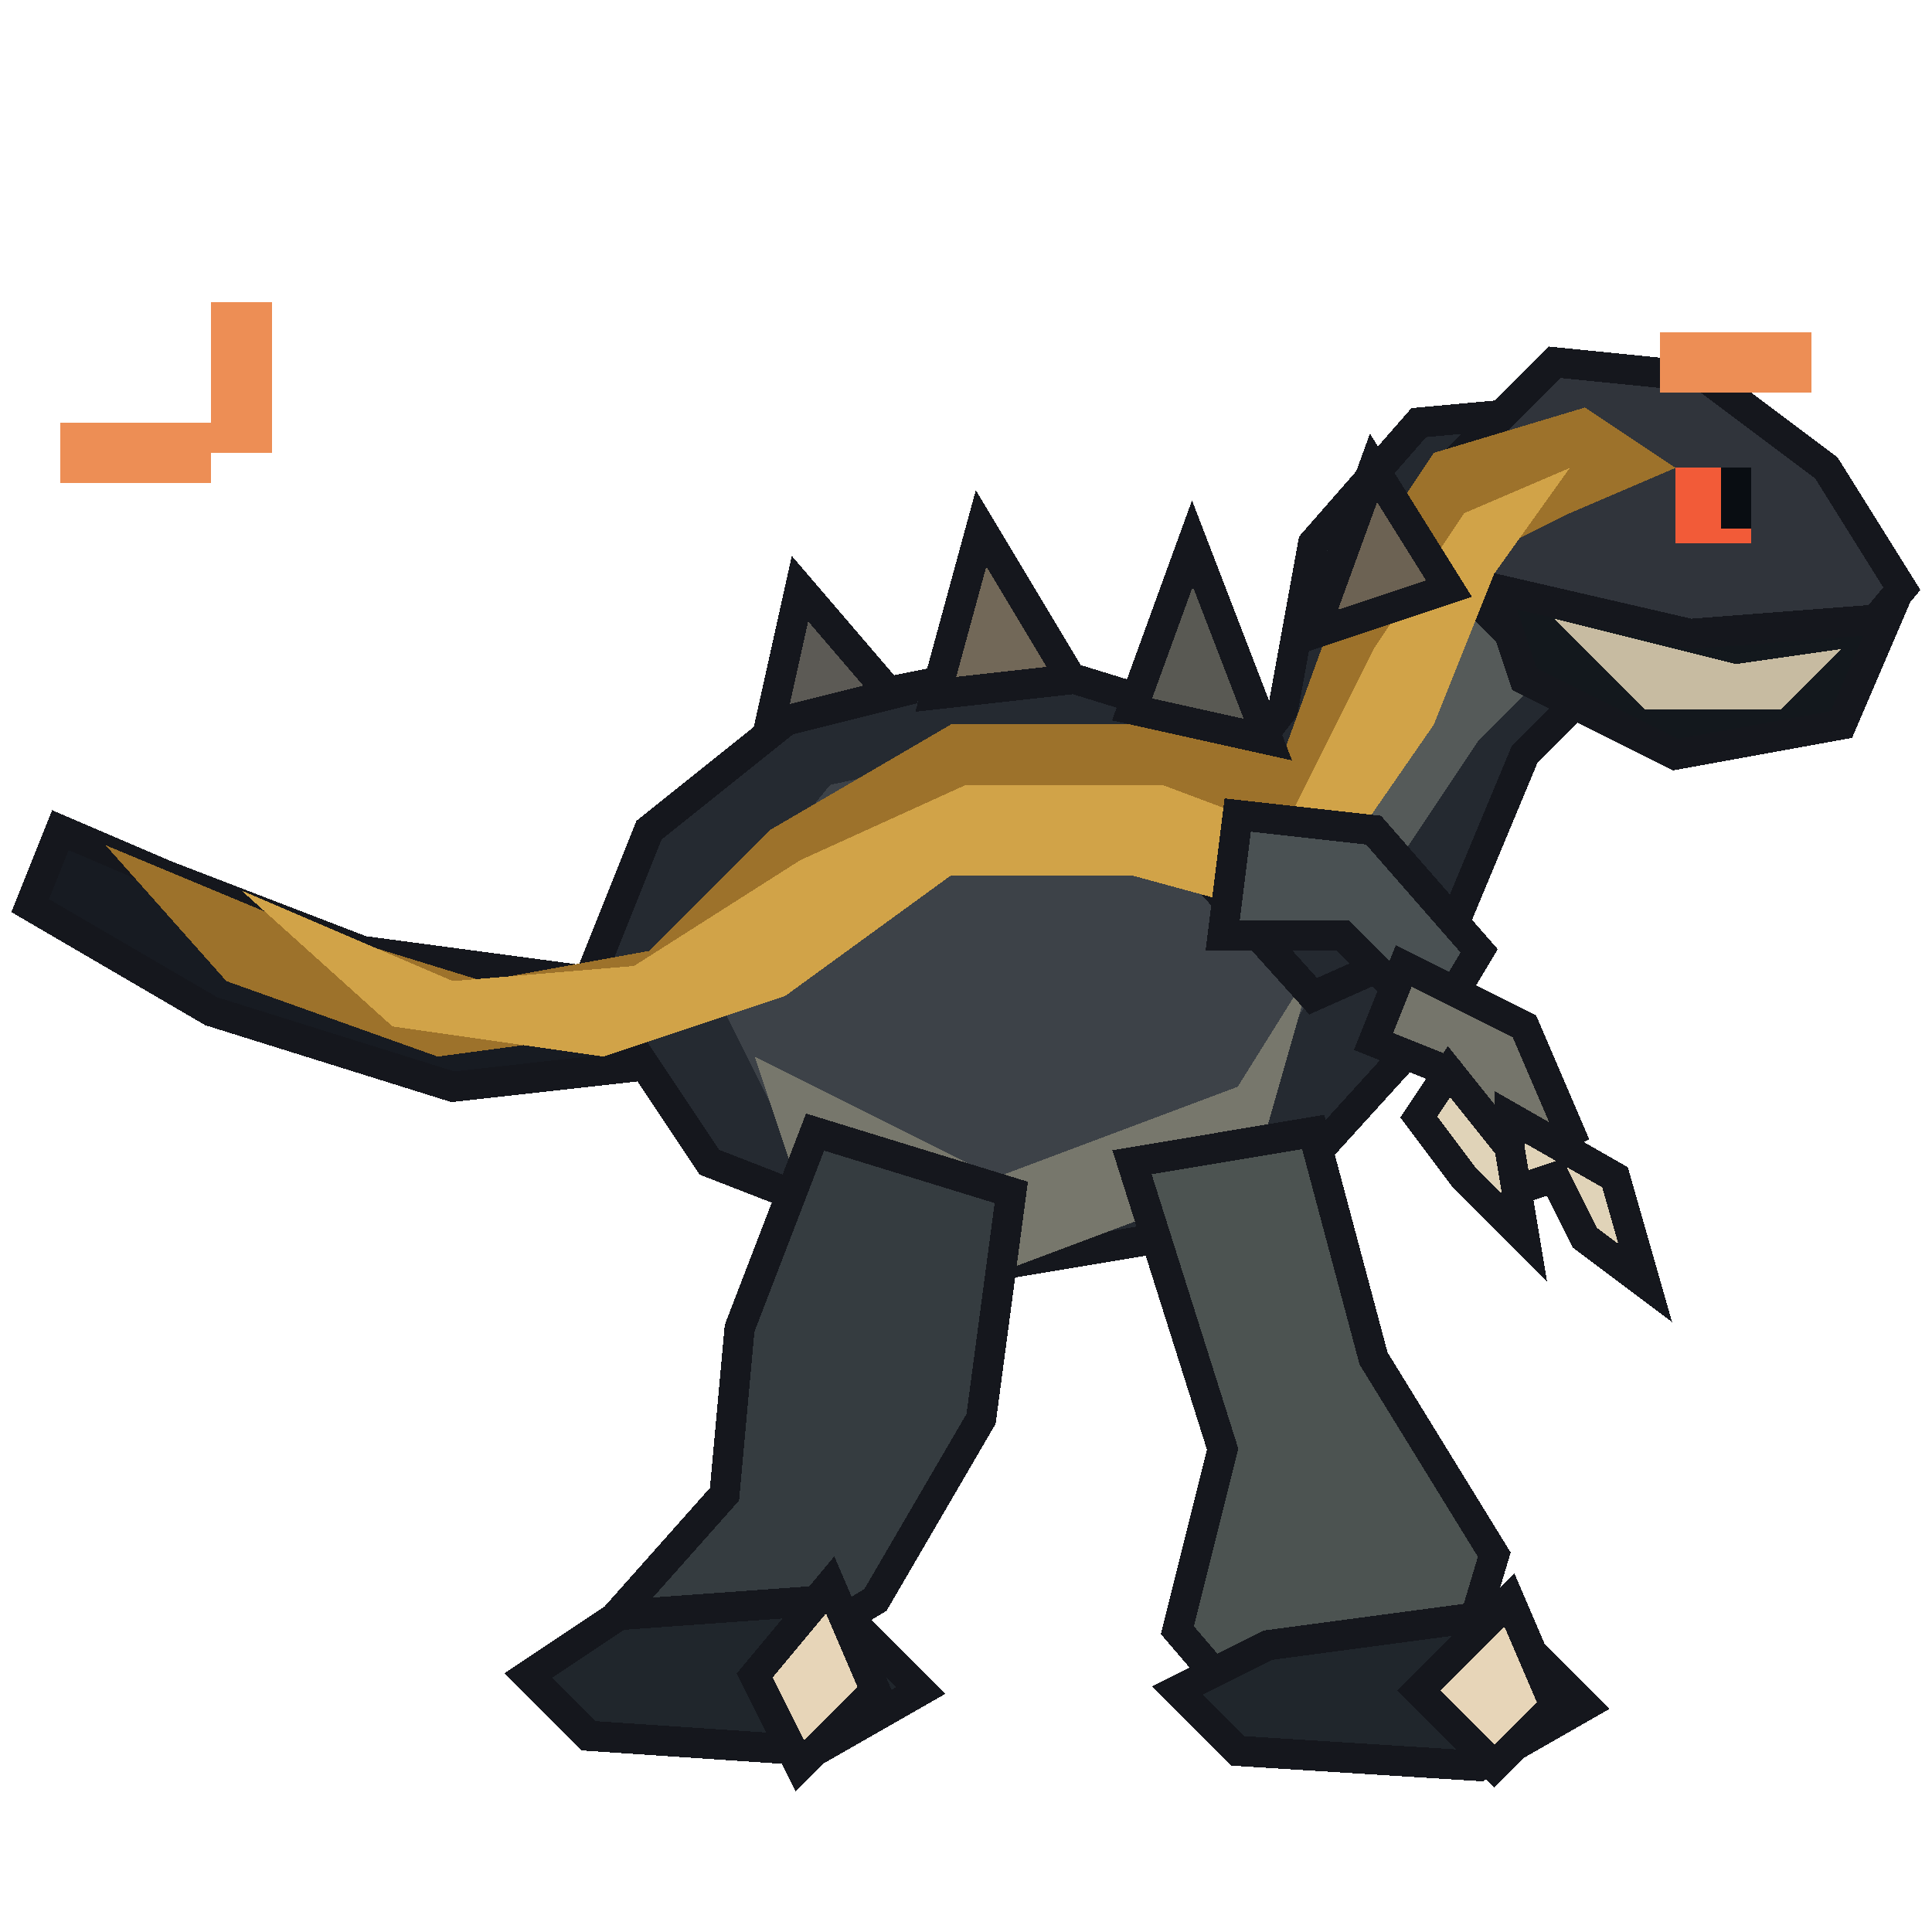
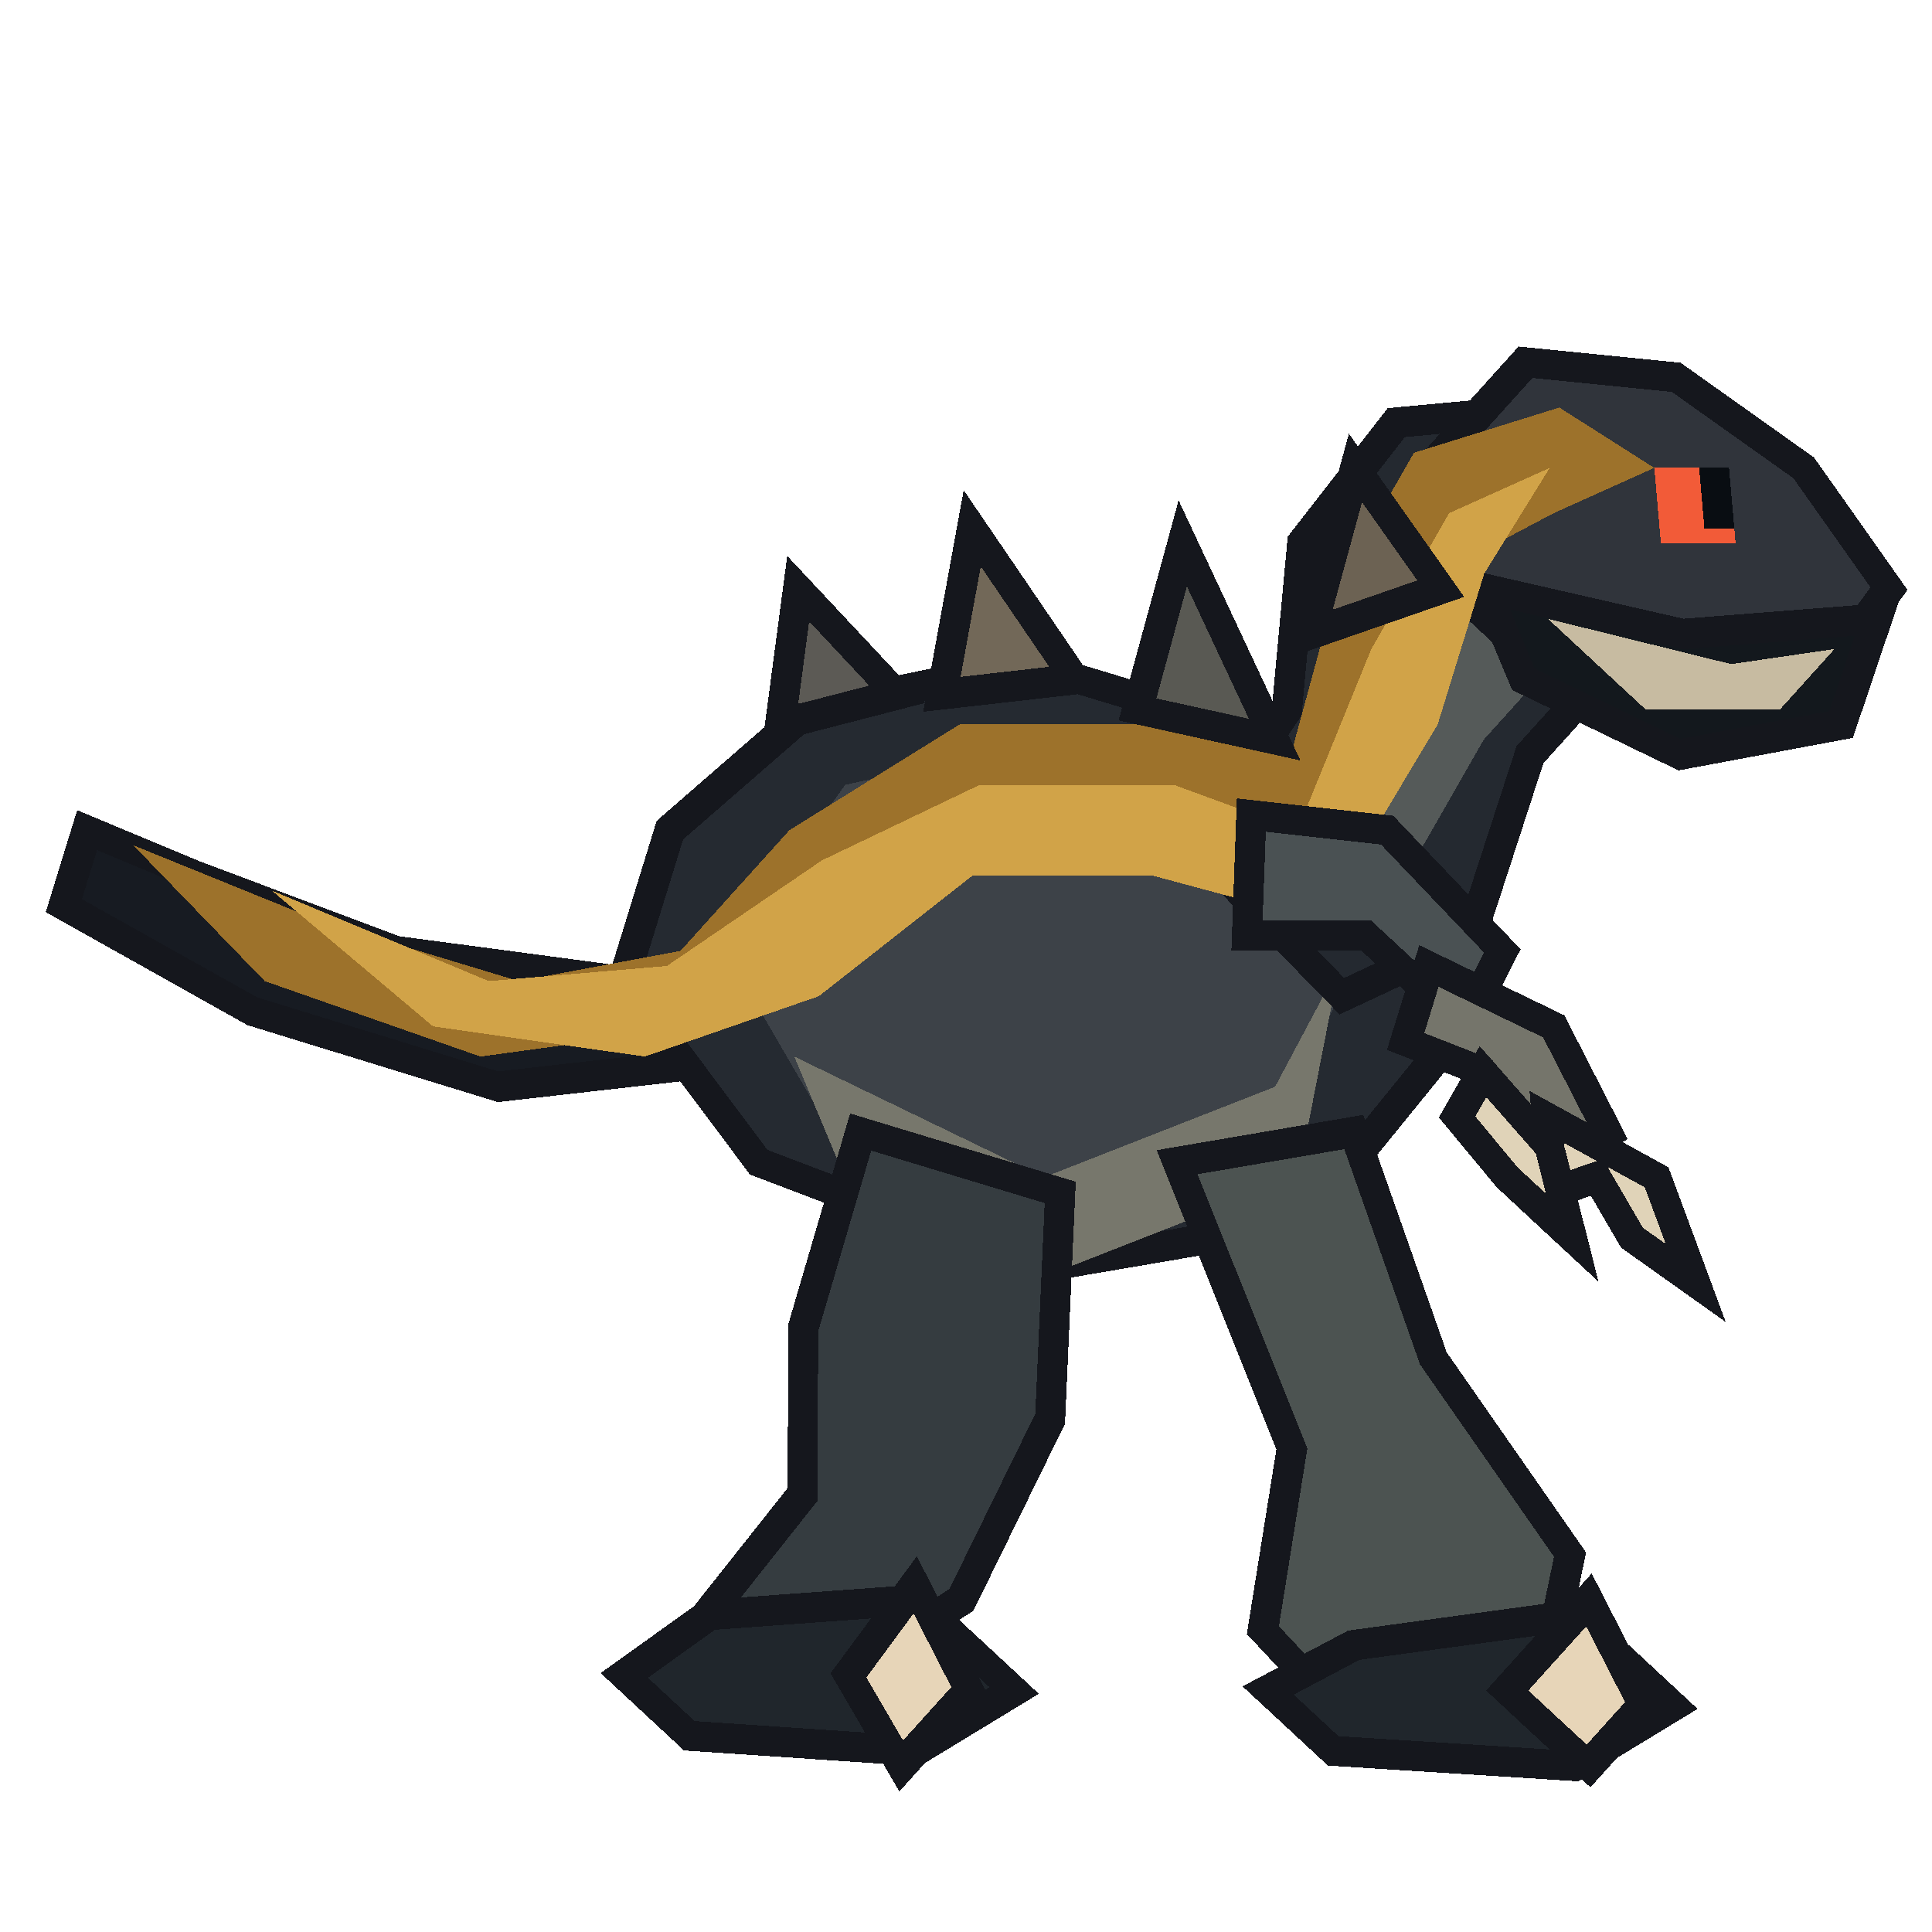
<svg xmlns="http://www.w3.org/2000/svg" data-pose="impact" viewBox="0 0 128 128" shape-rendering="crispEdges" role="img" aria-label="Indoraptor" data-character="Indoraptor" data-species="Indoraptor hybrid" data-origin="Jurassic World Fallen Kingdom" data-anatomy="lean black bipedal theropod gold dorsal stripe elongated forelimbs sickle claws">
-   <g stroke="#15171d" stroke-width="2" stroke-linejoin="miter">
-     <polygon points="54,61 39,65 24,63 11,58 4,55 2,60 14,67 30,72 48,70 61,67" fill="#171b22" />
-     <polygon points="39,65 43,55 53,47 68,44 81,48 91,56 93,70 83,81 65,84 47,77" fill="#252a31" />
-     <polygon points="46,63 55,52 69,49 83,54 88,64 81,76 65,78 51,73" fill="#3d4248" stroke="none" />
-     <polygon points="50,70 66,78 82,72 87,64 83,78 67,84 53,79" fill="#77776c" stroke="none" />
-     <polygon points="78,56 85,47 87,36 94,28 105,27 112,34 108,43 101,50 96,62 87,66" fill="#242930" />
-     <polygon points="87,49 91,38 99,31 107,33 105,42 98,49 92,58" fill="#555a59" stroke="none" />
-     <polygon points="96,31 103,24 113,25 121,31 126,39 121,45 111,46 100,42 95,37" fill="#30343b" />
-     <polygon points="99,39 112,42 125,41 122,48 111,50 101,45" fill="#13181d" />
-     <polygon points="103,41 115,44 122,43 118,47 109,47" fill="#c7bba1" stroke="none" />
-     <polygon points="7,56 19,61 32,65 43,63 51,55 63,48 77,48 85,50 89,39 95,30 105,27 111,31 104,34 98,37 93,48 86,57 75,54 63,54 53,62 44,68 29,70 15,65" fill="#9d722b" stroke="none" />
-     <polygon points="16,59 30,65 42,64 53,57 64,52 77,52 85,55 91,43 97,34 104,31 99,38 95,48 86,61 75,58 63,58 52,66 40,70 26,68" fill="#d1a348" stroke="none" />
-     <polygon points="51,48 53,39 59,46" fill="#5c5a55" />
-     <polygon points="62,46 65,35 71,45" fill="#726858" />
-     <polygon points="75,47 79,36 84,49" fill="#595953" />
-     <polygon points="87,42 91,31 96,39" fill="#6c6253" />
-     <polygon points="82,54 91,55 98,63 95,68 89,62 81,62" fill="#4a5153" />
-     <polygon points="93,64 101,68 104,75 100,77 96,71 91,69" fill="#75756b" />
-     <polygon points="100,74 107,78 109,85 105,82 103,78 100,79" fill="#e0d3b8" />
-     <polygon points="96,71 100,76 101,82 97,78 94,74" fill="#e0d3b8" />
-     <rect x="111" y="31" width="5" height="5" fill="#f25b38" stroke="none" />
-     <rect x="114" y="31" width="2" height="4" fill="#090d12" stroke="none" />
-   </g>
-   <g stroke="#15171d" stroke-width="2" stroke-linejoin="miter">
-     <polygon points="54,75 67,79 65,94 58,106 48,112 40,108 48,99 49,88" fill="#353c40" />
-     <polygon points="75,77 87,75 91,90 99,103 96,113 84,115 78,108 81,96" fill="#4c5351" />
-     <polygon points="41,107 55,106 61,112 54,116 39,115 35,111" fill="#20262c" />
-     <polygon points="84,109 99,107 105,113 98,117 82,116 78,112" fill="#20262c" />
-     <polygon points="50,111 55,105 58,112 53,117" fill="#e7d5b8" />
-     <polygon points="94,112 100,106 103,113 99,117" fill="#e7d5b8" />
-   </g>
-   <g data-motion-accent="impact" shape-rendering="crispEdges">
-     <path d="M4 28h10v4H4zM14 20h4v10h-4zM110 22h10v4h-10z" fill="#ed8e55" />
+   <g data-pose-transform="impact" transform="translate(-3 0) skewX(5) scale(.99 1)">
+     <g stroke="#15171d" stroke-width="2" stroke-linejoin="miter">
+       <polygon points="54,61 39,65 24,63 11,58 4,55 2,60 14,67 30,72 48,70 61,67" fill="#171b22" />
+       <polygon points="39,65 43,55 53,47 68,44 81,48 91,56 93,70 83,81 65,84 47,77" fill="#252a31" />
+       <polygon points="46,63 55,52 69,49 83,54 88,64 81,76 65,78 51,73" fill="#3d4248" stroke="none" />
+       <polygon points="50,70 66,78 82,72 87,64 83,78 67,84 53,79" fill="#77776c" stroke="none" />
+       <polygon points="78,56 85,47 87,36 94,28 105,27 112,34 108,43 101,50 96,62 87,66" fill="#242930" />
+       <polygon points="87,49 91,38 99,31 107,33 105,42 98,49 92,58" fill="#555a59" stroke="none" />
+       <polygon points="96,31 103,24 113,25 121,31 126,39 121,45 111,46 100,42 95,37" fill="#30343b" />
+       <polygon points="99,39 112,42 125,41 122,48 111,50 101,45" fill="#13181d" />
+       <polygon points="103,41 115,44 122,43 118,47 109,47" fill="#c7bba1" stroke="none" />
+       <polygon points="7,56 19,61 32,65 43,63 51,55 63,48 77,48 85,50 89,39 95,30 105,27 111,31 104,34 98,37 93,48 86,57 75,54 63,54 53,62 44,68 29,70 15,65" fill="#9d722b" stroke="none" />
+       <polygon points="16,59 30,65 42,64 53,57 64,52 77,52 85,55 91,43 97,34 104,31 99,38 95,48 86,61 75,58 63,58 52,66 40,70 26,68" fill="#d1a348" stroke="none" />
+       <polygon points="51,48 53,39 59,46" fill="#5c5a55" />
+       <polygon points="62,46 65,35 71,45" fill="#726858" />
+       <polygon points="75,47 79,36 84,49" fill="#595953" />
+       <polygon points="87,42 91,31 96,39" fill="#6c6253" />
+       <polygon points="82,54 91,55 98,63 95,68 89,62 81,62" fill="#4a5153" />
+       <polygon points="93,64 101,68 104,75 100,77 96,71 91,69" fill="#75756b" />
+       <polygon points="100,74 107,78 109,85 105,82 103,78 100,79" fill="#e0d3b8" />
+       <polygon points="96,71 100,76 101,82 97,78 94,74" fill="#e0d3b8" />
+       <rect x="111" y="31" width="5" height="5" fill="#f25b38" stroke="none" />
+       <rect x="114" y="31" width="2" height="4" fill="#090d12" stroke="none" />
+     </g>
+     <g stroke="#15171d" stroke-width="2" stroke-linejoin="miter">
+       <polygon points="54,75 67,79 65,94 58,106 48,112 40,108 48,99 49,88" fill="#353c40" />
+       <polygon points="75,77 87,75 91,90 99,103 96,113 84,115 78,108 81,96" fill="#4c5351" />
+       <polygon points="41,107 55,106 61,112 54,116 39,115 35,111" fill="#20262c" />
+       <polygon points="84,109 99,107 105,113 98,117 82,116 78,112" fill="#20262c" />
+       <polygon points="50,111 55,105 58,112 53,117" fill="#e7d5b8" />
+       <polygon points="94,112 100,106 103,113 99,117" fill="#e7d5b8" />
+     </g>
  </g>
</svg>
